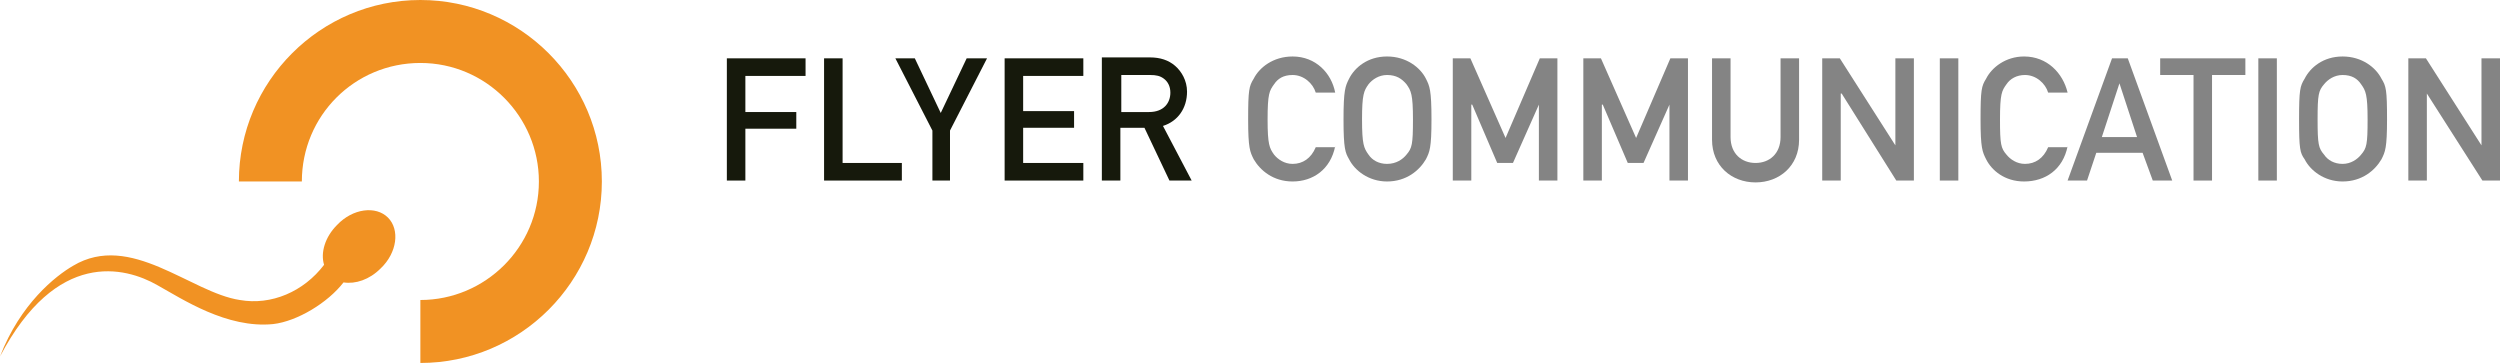
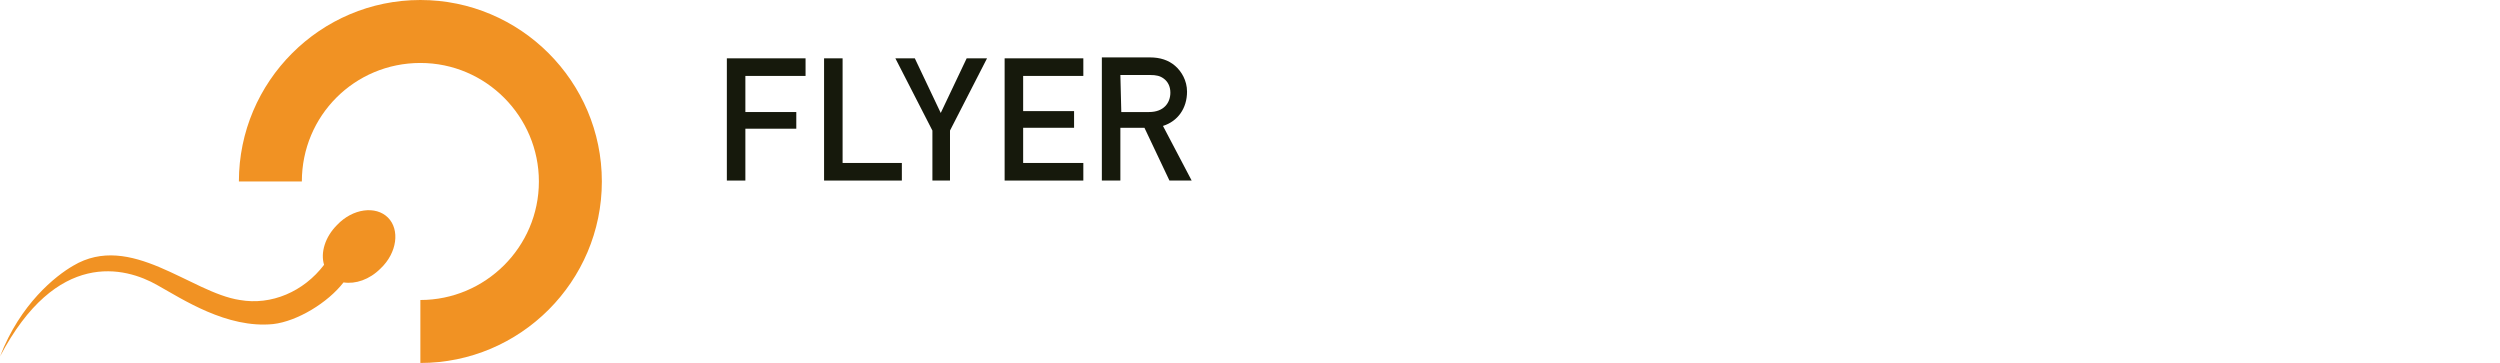
- <svg xmlns="http://www.w3.org/2000/svg" version="1.1" id="Layer_1" x="0px" y="0px" viewBox="0 0 270 39.2" enable-background="new 0 0 270 39.2" xml:space="preserve">
+ <svg xmlns="http://www.w3.org/2000/svg" version="1.1" id="Layer_1" x="0px" y="0px" viewBox="0 0 270 39.2" style="enable-background:new 0 0 270 39.2;" xml:space="preserve">
+   <style type="text/css">
+ 	.st0{fill:#F19223;}
+ 	.st1{fill:#16190C;}
+ </style>
  <g>
-     <path fill="#F19223" d="M41.9,23.5c-1.3-1.3-3.8-1-5.5,0.8c-1.3,1.3-1.8,3-1.4,4.3c-2.2,2.9-5.7,4.4-9.1,3.8   c-5.3-0.8-11.8-7.4-18-3.7C6,29.8,2.2,32.8,0,38.5c6.1-11.6,13.5-9.7,17-7.7c2.7,1.5,7.5,4.7,12.5,4.2c2.6-0.3,5.9-2.3,7.6-4.5   c1.3,0.2,2.8-0.3,4-1.5C42.9,27.3,43.2,24.8,41.9,23.5" />
-     <path fill="#F19223" d="M25.8,19.6h6.8c0-7.1,5.7-12.8,12.8-12.8c7.1,0,12.8,5.8,12.8,12.8c0,7.1-5.8,12.8-12.8,12.8v6.8   c10.8,0,19.6-8.8,19.6-19.6C65,8.8,56.2,0,45.4,0C34.6,0,25.8,8.8,25.8,19.6" />
-     <polygon fill="#16190C" points="78.5,6.3 87,6.3 87,8.2 80.5,8.2 80.5,12.1 86,12.1 86,13.9 80.5,13.9 80.5,19.5 78.5,19.5  " />
-     <polygon fill="#16190C" points="89,6.3 91,6.3 91,17.6 97.4,17.6 97.4,19.5 89,19.5  " />
-     <polygon fill="#16190C" points="100.7,14.1 96.7,6.3 98.8,6.3 101.6,12.2 104.4,6.3 106.6,6.3 102.6,14.1 102.6,19.5 100.7,19.5     " />
-     <polygon fill="#16190C" points="108.5,6.3 117,6.3 117,8.2 110.5,8.2 110.5,12 116,12 116,13.8 110.5,13.8 110.5,17.6 117,17.6    117,19.5 108.5,19.5  " />
-     <path fill="#16190C" d="M121,8.1h3.2c0.7,0,1.1,0.1,1.5,0.4c0.4,0.3,0.7,0.8,0.7,1.5c0,1.1-0.7,2.1-2.3,2.1h-3V8.1z M119,19.5h2   v-5.7h2.6l2.7,5.7h2.4l-3.1-5.9c1.6-0.5,2.6-1.9,2.6-3.7c0-1.2-0.6-2.2-1.3-2.8c-0.7-0.6-1.6-0.9-2.7-0.9H119V19.5" />
-     <path fill="#848484" d="M144.2,15.8c-0.5,2.5-2.4,3.8-4.6,3.8c-2.1,0-3.5-1.2-4.2-2.4c-0.4-0.8-0.6-1.2-0.6-4.3   c0-3.2,0.1-3.6,0.6-4.4c0.6-1.2,2.1-2.4,4.2-2.4c2.5,0,4.2,1.8,4.6,3.9h-2.1c-0.3-1-1.3-1.9-2.5-1.9c-1,0-1.6,0.4-2,1   c-0.5,0.7-0.7,1-0.7,3.8c0,2.7,0.2,3.1,0.7,3.8c0.4,0.5,1.1,1,2,1c1.1,0,2-0.6,2.5-1.8H144.2" />
-     <path fill="#848484" d="M147.1,12.9c0-2.7,0.2-3.1,0.7-3.8c0.4-0.5,1.1-1,2-1c1,0,1.6,0.4,2.1,1c0.5,0.7,0.7,1.1,0.7,3.8   c0,2.7-0.1,3.1-0.7,3.8c-0.4,0.5-1.1,1-2.1,1c-0.9,0-1.6-0.4-2-1C147.3,16,147.1,15.6,147.1,12.9 M145.1,12.9   c0,3.2,0.2,3.6,0.6,4.3c0.6,1.2,2.1,2.4,4.1,2.4c2.1,0,3.5-1.2,4.2-2.4c0.4-0.8,0.6-1.2,0.6-4.3c0-3.2-0.2-3.6-0.6-4.4   c-0.6-1.2-2.1-2.4-4.2-2.4c-2.1,0-3.5,1.2-4.1,2.4C145.3,9.3,145.1,9.7,145.1,12.9" />
-     <polygon fill="#848484" points="156.9,6.3 158.8,6.3 162.6,14.9 166.3,6.3 168.2,6.3 168.2,19.5 166.2,19.5 166.2,11.3 166.2,11.3    163.4,17.6 161.7,17.6 159,11.3 158.9,11.3 158.9,19.5 156.9,19.5  " />
-     <polygon fill="#848484" points="171,6.3 172.9,6.3 176.7,14.9 180.4,6.3 182.3,6.3 182.3,19.5 180.3,19.5 180.3,11.3 180.3,11.3    177.5,17.6 175.8,17.6 173.1,11.3 173,11.3 173,19.5 171,19.5  " />
-     <path fill="#848484" d="M184.9,6.3h2v8.5c0,1.8,1.2,2.8,2.7,2.8c1.5,0,2.7-1,2.7-2.8V6.3h2v8.8c0,2.8-2.1,4.6-4.7,4.6   c-2.6,0-4.7-1.8-4.7-4.6V6.3" />
-     <polygon fill="#848484" points="196.8,6.3 198.7,6.3 204.7,15.7 204.7,15.7 204.7,6.3 206.7,6.3 206.7,19.5 204.8,19.5 198.9,10.1    198.8,10.1 198.8,19.5 196.8,19.5  " />
-     <rect x="209.5" y="6.3" fill="#848484" width="2" height="13.2" />
-     <path fill="#848484" d="M223.3,15.8c-0.5,2.5-2.4,3.8-4.7,3.8c-2.1,0-3.5-1.2-4.1-2.4c-0.4-0.8-0.6-1.2-0.6-4.3   c0-3.2,0.1-3.6,0.6-4.4c0.6-1.2,2.1-2.4,4.1-2.4c2.5,0,4.2,1.8,4.7,3.9h-2.1c-0.3-1-1.3-1.9-2.5-1.9c-0.9,0-1.6,0.4-2,1   c-0.5,0.7-0.7,1-0.7,3.8c0,2.7,0.1,3.1,0.7,3.8c0.4,0.5,1.1,1,2,1c1.1,0,2-0.6,2.5-1.8H223.3" />
-     <path fill="#848484" d="M227,14.8l1.9-5.8h0l1.9,5.8H227z M232.5,19.5h2.1l-4.8-13.2h-1.7l-4.8,13.2h2.1l1-3h5L232.5,19.5" />
-     <polygon fill="#848484" points="236.9,8.1 233.3,8.1 233.3,6.3 242.5,6.3 242.5,8.1 238.9,8.1 238.9,19.5 236.9,19.5  " />
-     <rect x="243.9" y="6.3" fill="#848484" width="2" height="13.2" />
-     <path fill="#848484" d="M250.3,12.9c0-2.7,0.1-3.1,0.7-3.8c0.4-0.5,1.1-1,2-1c1,0,1.6,0.4,2,1c0.5,0.7,0.7,1.1,0.7,3.8   c0,2.7-0.1,3.1-0.7,3.8c-0.4,0.5-1.1,1-2,1c-0.9,0-1.6-0.4-2-1C250.4,16,250.3,15.6,250.3,12.9 M248.3,12.9c0,3.2,0.1,3.6,0.6,4.3   c0.6,1.2,2.1,2.4,4.1,2.4c2.1,0,3.5-1.2,4.2-2.4c0.4-0.8,0.6-1.2,0.6-4.3c0-3.2-0.1-3.6-0.6-4.4c-0.6-1.2-2.1-2.4-4.2-2.4   c-2.1,0-3.5,1.2-4.1,2.4C248.4,9.3,248.3,9.7,248.3,12.9" />
-     <polygon fill="#848484" points="260.1,6.3 262,6.3 268,15.7 268,15.7 268,6.3 270,6.3 270,19.5 268.1,19.5 262.1,10.1 262.1,10.1    262.1,19.5 260.1,19.5  " />
+     <path class="st0" d="M41.9,23.5c-1.3-1.3-3.8-1-5.5,0.8c-1.3,1.3-1.8,3-1.4,4.3c-2.2,2.9-5.7,4.4-9.1,3.8c-5.3-0.8-11.8-7.4-18-3.7   C6,29.8,2.2,32.8,0,38.5c6.1-11.6,13.5-9.7,17-7.7c2.7,1.5,7.5,4.7,12.5,4.2c2.6-0.3,5.9-2.3,7.6-4.5c1.3,0.2,2.8-0.3,4-1.5   C42.9,27.3,43.2,24.8,41.9,23.5" />
+     <path class="st0" d="M25.8,19.6h6.8c0-7.1,5.7-12.8,12.8-12.8s12.8,5.8,12.8,12.8c0,7.1-5.8,12.8-12.8,12.8v6.8   c10.8,0,19.6-8.8,19.6-19.6S56.2,0,45.4,0S25.8,8.8,25.8,19.6" />
+     <polygon class="st1" points="78.5,6.3 87,6.3 87,8.2 80.5,8.2 80.5,12.1 86,12.1 86,13.9 80.5,13.9 80.5,19.5 78.5,19.5  " />
+     <polygon class="st1" points="89,6.3 91,6.3 91,17.6 97.4,17.6 97.4,19.5 89,19.5  " />
+     <polygon class="st1" points="100.7,14.1 96.7,6.3 98.8,6.3 101.6,12.2 104.4,6.3 106.6,6.3 102.6,14.1 102.6,19.5 100.7,19.5  " />
+     <polygon class="st1" points="108.5,6.3 117,6.3 117,8.2 110.5,8.2 110.5,12 116,12 116,13.8 110.5,13.8 110.5,17.6 117,17.6    117,19.5 108.5,19.5  " />
+     <path class="st1" d="M121,8.1h3.2c0.7,0,1.1,0.1,1.5,0.4c0.4,0.3,0.7,0.8,0.7,1.5c0,1.1-0.7,2.1-2.3,2.1h-3L121,8.1L121,8.1z    M119,19.5h2v-5.7h2.6l2.7,5.7h2.4l-3.1-5.9c1.6-0.5,2.6-1.9,2.6-3.7c0-1.2-0.6-2.2-1.3-2.8c-0.7-0.6-1.6-0.9-2.7-0.9H119V19.5" />
  </g>
</svg>
